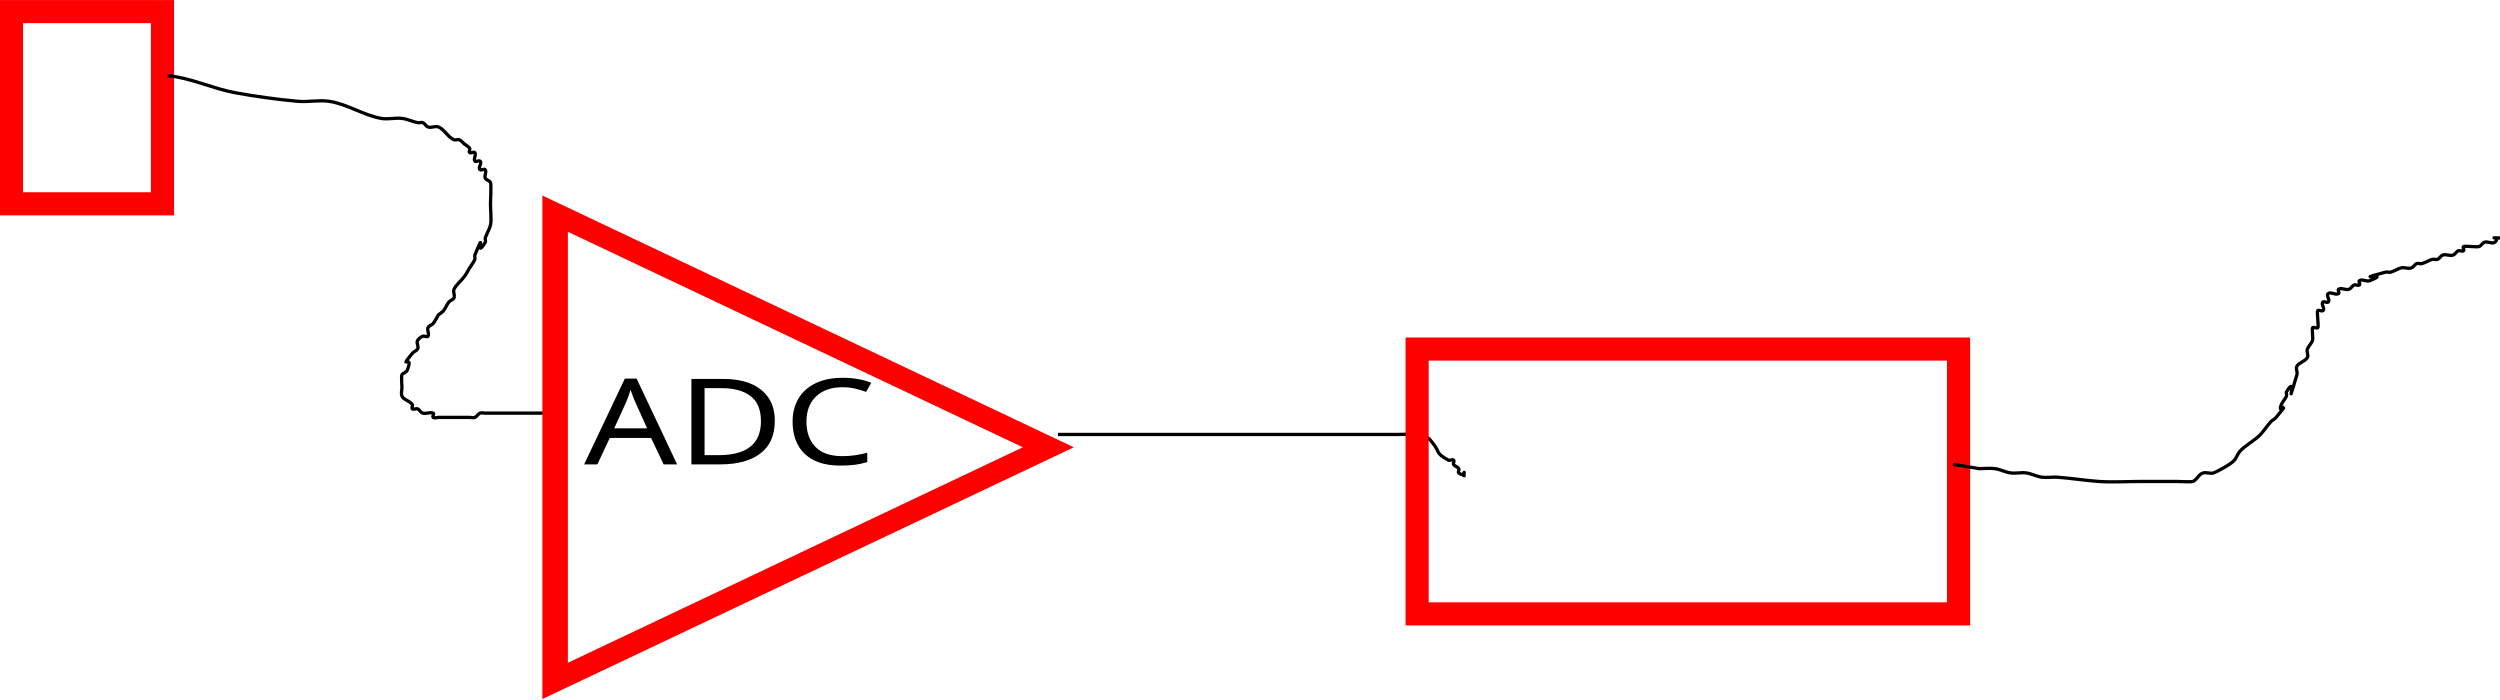
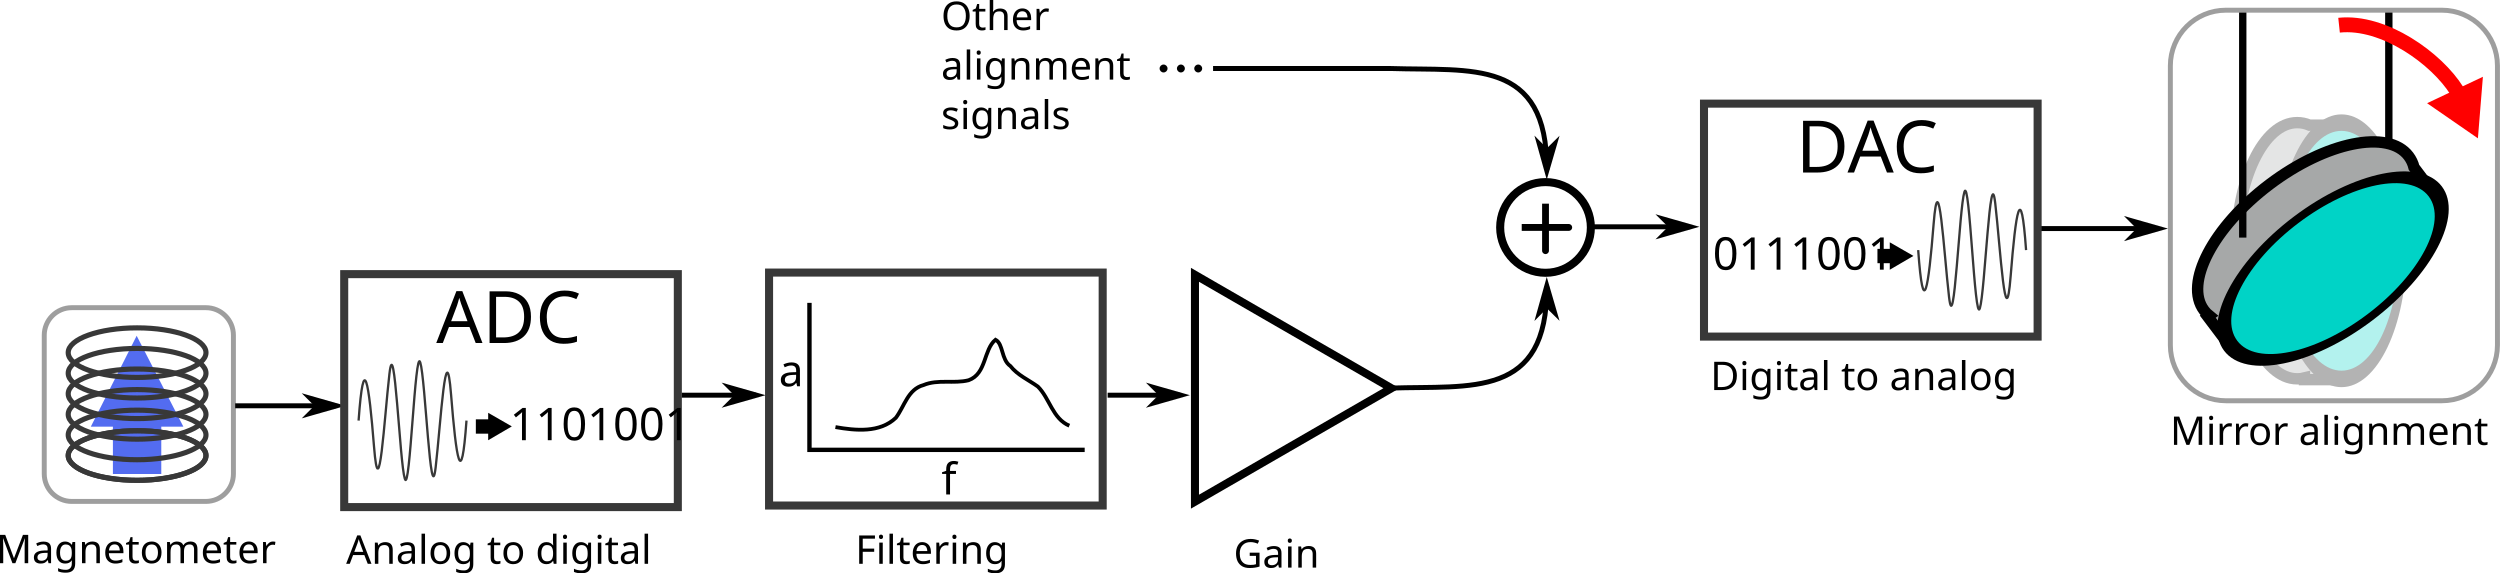
- <svg xmlns="http://www.w3.org/2000/svg" width="494.938" height="138.389" id="svg4370" version="1.1">
-   <defs id="defs4372" />
-   <g id="layer1" transform="translate(-23.5,-28.59375)">
-     <rect style="fill:none;stroke:#ff0000;stroke-width:4.575;stroke-miterlimit:4;stroke-opacity:1;stroke-dasharray:none;stroke-dashoffset:0" id="rect4378" width="29.889" height="38.053" x="25.776" y="30.892" />
-     <path style="fill:none;stroke:#000000;stroke-width:0.654px;stroke-linecap:butt;stroke-linejoin:miter;stroke-opacity:1" d="m 56.696,43.576 c 4.705,0.445 8.837,2.551 13.399,3.383 4.08,0.744 8.214,1.313 12.368,1.691 2.049,0.187 4.156,-0.303 6.184,0 3.641,0.543 6.695,2.724 10.307,3.383 1.341,0.245 2.762,-0.159 4.123,0 1.076,0.126 2.038,0.629 3.092,0.846 0.333,0.068 0.723,-0.126 1.031,0 0.435,0.178 0.596,0.667 1.031,0.846 0.615,0.252 1.447,-0.252 2.061,0 1.237,0.507 1.855,2.03 3.092,2.537 0.307,0.126 0.723,-0.126 1.031,0 0.435,0.178 0.687,0.564 1.031,0.846 0.344,0.282 0.813,0.489 1.031,0.846 0.154,0.252 -0.243,0.646 0,0.846 0.243,0.199 0.877,-0.252 1.031,0 0.307,0.504 -0.307,1.187 0,1.691 0.154,0.252 0.788,-0.199 1.031,0 0.486,0.399 -0.486,1.293 0,1.691 0.243,0.199 0.877,-0.252 1.031,0 0.307,0.504 -0.217,1.156 0,1.691 0.154,0.378 0.877,0.467 1.031,0.846 0.195,0.481 0,3.432 0,4.228 0,1.107 0.232,3.274 0,4.228 -0.213,0.874 -0.767,1.672 -1.031,2.537 -0.083,0.273 0.154,0.594 0,0.846 -2.358,3.87 0.427,-3.588 -2.061,2.537 -0.109,0.267 0.109,0.578 0,0.846 -0.243,0.598 -0.687,1.128 -1.031,1.691 -0.344,0.564 -0.635,1.151 -1.031,1.691 -0.637,0.871 -1.601,1.593 -2.061,2.537 -0.255,0.523 0.217,1.156 0,1.691 -0.154,0.378 -0.761,0.514 -1.031,0.846 -0.426,0.524 -0.605,1.167 -1.031,1.691 -0.27,0.332 -0.687,0.564 -1.031,0.846 -0.344,0.564 -0.605,1.167 -1.031,1.691 -0.27,0.332 -0.877,0.467 -1.031,0.846 -0.217,0.535 0.307,1.187 0,1.691 -0.154,0.252 -0.723,-0.126 -1.031,0 -0.435,0.178 -0.813,0.489 -1.031,0.846 -0.307,0.504 0.307,1.187 0,1.691 -0.217,0.357 -0.761,0.514 -1.031,0.846 -3.001,3.693 0.457,-0.279 -1.031,3.383 -0.154,0.378 -0.813,0.489 -1.031,0.846 -0.157,0.257 0,2.156 0,2.537 0,0.564 -0.217,1.156 0,1.691 0.307,0.756 1.627,0.978 2.061,1.691 0.154,0.252 -0.243,0.646 0,0.846 0.243,0.199 0.723,-0.126 1.031,0 0.435,0.178 0.57,0.72 1.031,0.846 0.652,0.178 1.447,-0.252 2.061,0 0.307,0.126 -0.243,0.646 0,0.846 0.243,0.199 0.687,0 1.031,0 2.061,0 4.123,0 6.184,0 0.344,0 0.723,0.126 1.031,0 0.435,-0.178 0.596,-0.667 1.031,-0.846 0.307,-0.126 0.687,0 1.031,0 0.344,0 0.687,0 1.031,0 1.718,0 3.436,0 5.153,0 2.748,0 5.497,0 8.245,0 0.344,0 0.788,0.199 1.031,0 0.243,-0.199 0,-0.564 0,-0.846" id="path4380" />
-     <path style="fill:none;stroke:#ff0000;stroke-width:7;stroke-miterlimit:4;stroke-opacity:1;stroke-dasharray:none;stroke-dashoffset:0" id="path4386" d="m 312.03,92.795 135.34,78.138 -135.34,78.138 z" transform="matrix(0.7214665,0,0,0.5919401,-91.72042,15.96365)" />
-     <text xml:space="preserve" style="font-size:26.14px;font-style:normal;font-weight:normal;line-height:125%;letter-spacing:0px;word-spacing:0px;fill:#000000;fill-opacity:1;stroke:none;font-family:Sans" x="126.041" y="133.064" id="text4388" transform="scale(1.104,0.9057968)">
-       <tspan id="tspan4390" x="126.041" y="133.064">ADC</tspan>
+ <svg xmlns="http://www.w3.org/2000/svg" version="1.1" id="svg4370" height="115.558" width="505.042">
+   <defs id="defs4372">
+     <marker style="overflow:visible" id="InfiniteLineEnd" refX="0" refY="0" orient="auto">
+       <g id="g4094">
+         <circle id="circle4096" r="0.8" cy="0" cx="3" />
+         <circle id="circle4098" r="0.8" cy="0" cx="6.5" />
+         <circle id="circle4100" r="0.8" cy="0" cx="10" />
+       </g>
+     </marker>
+     <marker orient="auto" refY="0" refX="0" id="Arrow1Mstart" style="overflow:visible">
+       <path id="path3864" d="M 0,0 5,-5 -12.5,0 5,5 0,0 z" style="fill-rule:evenodd;stroke:#000000;stroke-width:1pt;marker-start:none" transform="matrix(0.4,0,0,0.4,4,0)" />
+     </marker>
+     <marker orient="auto" refY="0" refX="0" id="Arrow1Mend" style="overflow:visible">
+       <path id="path3867" d="M 0,0 5,-5 -12.5,0 5,5 0,0 z" style="fill-rule:evenodd;stroke:#000000;stroke-width:1pt;marker-start:none" transform="matrix(-0.4,0,0,-0.4,-4,0)" />
+     </marker>
+     <marker orient="auto" refY="0" refX="0" id="Arrow1Lend" style="overflow:visible">
+       <path id="path3861" d="M 0,0 5,-5 -12.5,0 5,5 0,0 z" style="fill-rule:evenodd;stroke:#000000;stroke-width:1pt;marker-start:none" transform="matrix(-0.8,0,0,-0.8,-10,0)" />
+     </marker>
+   </defs>
+   <path id="rect4299-8" d="m 18.35,86.188 4.458,0 0,9.57 9.774,0 0,-9.57 4.458,0 -9.431,-18.359 -9.26,18.359 z" style="fill:#536cf0;fill-opacity:1;stroke:none" />
+   <g id="layer1" transform="translate(-19.73947,-41.79054)">
+     <path id="path4452" d="m 502.323,89.796 c 0,-45.918 0,-45.918 0,-45.918" style="fill:none;stroke:#000000;stroke-width:1.486px;stroke-linecap:butt;stroke-linejoin:miter;stroke-opacity:1" />
+     <path style="fill:none;stroke:#000000;stroke-width:1.583;stroke-miterlimit:4;stroke-opacity:1;stroke-dasharray:none" id="path4338" d="m 344.325,69.817 -38.631,22.304 0,-44.607 z" transform="matrix(1.027381,0,0,1.027381,-52.92192,48.4936)" />
+     <g id="g4384" transform="matrix(0.8845464,0,0,0.8845464,3.7927,6.690055)">
+       <path transform="translate(22.07143,32.87946)" d="m 359.286,58.746 c 0,5.72 -4.637,10.357 -10.357,10.357 -5.72,0 -10.357,-4.637 -10.357,-10.357 0,-5.72 4.637,-10.357 10.357,-10.357 5.72,0 10.357,4.637 10.357,10.357 z" id="path4378" style="fill:none;stroke:#000000;stroke-width:1.839;stroke-miterlimit:4;stroke-opacity:1;stroke-dasharray:none;stroke-dashoffset:0" />
+       <path id="path4380" d="m 371,86.191 c 0,11.147 0,10.868 0,10.868" style="fill:none;stroke:#000000;stroke-width:1.561px;stroke-linecap:butt;stroke-linejoin:miter;stroke-opacity:1" />
+       <path style="fill:none;stroke:#000000;stroke-width:1.561px;stroke-linecap:butt;stroke-linejoin:miter;stroke-opacity:1" d="m 365.566,91.625 c 11.147,0 10.868,0 10.868,0" id="path4382" />
+     </g>
+     <g id="g3023" transform="matrix(1.210143,0,0,1.210143,-14.28202,29.21076)">
+       <path transform="matrix(0.8586118,0,0,0.8586118,23.86173,35.23151)" d="m 45,39.639 c 0,2.663 -5.996,4.821 -13.393,4.821 -7.397,0 -13.393,-2.159 -13.393,-4.821 0,-2.663 5.996,-4.821 13.393,-4.821 7.397,0 13.393,2.159 13.393,4.821 z" id="path2995" style="fill:none;stroke:#383838;stroke-width:1;stroke-miterlimit:4;stroke-opacity:1;stroke-dasharray:none;stroke-dashoffset:0" />
+       <path style="fill:none;stroke:#383838;stroke-width:1;stroke-miterlimit:4;stroke-opacity:1;stroke-dasharray:none;stroke-dashoffset:0" id="path3011" d="m 45,39.639 c 0,2.663 -5.996,4.821 -13.393,4.821 -7.397,0 -13.393,-2.159 -13.393,-4.821 0,-2.663 5.996,-4.821 13.393,-4.821 7.397,0 13.393,2.159 13.393,4.821 z" transform="matrix(0.8586118,0,0,0.8586118,23.86173,38.66596)" />
+       <path transform="matrix(0.8586118,0,0,0.8586118,23.86173,42.1004)" d="m 45,39.639 c 0,2.663 -5.996,4.821 -13.393,4.821 -7.397,0 -13.393,-2.159 -13.393,-4.821 0,-2.663 5.996,-4.821 13.393,-4.821 7.397,0 13.393,2.159 13.393,4.821 z" id="path3013" style="fill:none;stroke:#383838;stroke-width:1;stroke-miterlimit:4;stroke-opacity:1;stroke-dasharray:none;stroke-dashoffset:0" />
+       <path style="fill:none;stroke:#383838;stroke-width:1;stroke-miterlimit:4;stroke-opacity:1;stroke-dasharray:none;stroke-dashoffset:0" id="path3015" d="m 45,39.639 c 0,2.663 -5.996,4.821 -13.393,4.821 -7.397,0 -13.393,-2.159 -13.393,-4.821 0,-2.663 5.996,-4.821 13.393,-4.821 7.397,0 13.393,2.159 13.393,4.821 z" transform="matrix(0.8586118,0,0,0.8586118,23.86173,45.53485)" />
+       <path transform="matrix(0.8586118,0,0,0.8586118,23.86173,48.9693)" d="m 45,39.639 c 0,2.663 -5.996,4.821 -13.393,4.821 -7.397,0 -13.393,-2.159 -13.393,-4.821 0,-2.663 5.996,-4.821 13.393,-4.821 7.397,0 13.393,2.159 13.393,4.821 z" id="path3017" style="fill:none;stroke:#383838;stroke-width:1;stroke-miterlimit:4;stroke-opacity:1;stroke-dasharray:none;stroke-dashoffset:0" />
+       <path style="fill:none;stroke:#383838;stroke-width:1;stroke-miterlimit:4;stroke-opacity:1;stroke-dasharray:none;stroke-dashoffset:0" id="path3019" d="m 45,39.639 c 0,2.663 -5.996,4.821 -13.393,4.821 -7.397,0 -13.393,-2.159 -13.393,-4.821 0,-2.663 5.996,-4.821 13.393,-4.821 7.397,0 13.393,2.159 13.393,4.821 z" transform="matrix(0.8586118,0,0,0.8586118,23.86173,52.40375)" />
+       <path transform="matrix(0.8586118,0,0,0.8586118,23.86173,52.40375)" d="m 45,39.639 c 0,2.663 -5.996,4.821 -13.393,4.821 -7.397,0 -13.393,-2.159 -13.393,-4.821 0,-2.663 5.996,-4.821 13.393,-4.821 7.397,0 13.393,2.159 13.393,4.821 z" id="path3021" style="fill:none;stroke:#383838;stroke-width:1;stroke-miterlimit:4;stroke-opacity:1;stroke-dasharray:none;stroke-dashoffset:0" />
+     </g>
+     <g id="g4429" transform="matrix(0.8644979,0,0,1.812075,82.24342,95.32909)" style="opacity:0.3">
+       <path style="fill:#a6a8a8;fill-opacity:1;stroke:#000000;stroke-width:1.27;stroke-miterlimit:4;stroke-opacity:1;stroke-dasharray:none;stroke-dashoffset:0" d="m 435.531,-44.469 c -3.764,0 -6.812,6.391 -6.812,14.281 0,7.89 3.048,14.281 6.812,14.281 0.277,0 0.544,-0.026 0.812,-0.094 l 0,0.188 4.188,0 0,-4.719 c 1.117,-2.544 1.812,-5.926 1.812,-9.656 0,-3.73 -0.696,-7.112 -1.812,-9.656 l 0,-4.344 -3.625,0 c -0.444,-0.19 -0.904,-0.281 -1.375,-0.281 z" transform="matrix(2.096101,0,0,1,-448.4141,28.59375)" id="path4427" />
+       <path transform="translate(29.86317,28.59375)" d="m 459.286,-30.183 c 0,7.89 -6.396,14.286 -14.286,14.286 -7.89,0 -14.286,-6.396 -14.286,-14.286 0,-7.89 6.396,-14.286 14.286,-14.286 7.89,0 14.286,6.396 14.286,14.286 z" id="path4425" style="fill:#00d3c6;fill-opacity:1;stroke:#000000;stroke-width:1.839;stroke-miterlimit:4;stroke-opacity:1;stroke-dasharray:none;stroke-dashoffset:0" />
+     </g>
+     <g transform="matrix(0.5205984,0.6901695,-1.446665,1.091227,241.5305,-229.949)" id="g4446">
+       <path id="path4448" transform="matrix(2.096101,0,0,1,-448.4141,28.59375)" d="m 435.531,-44.469 c -3.764,0 -6.812,6.391 -6.812,14.281 0,7.89 3.048,14.281 6.812,14.281 0.277,0 0.544,-0.026 0.812,-0.094 l 0,0.188 4.188,0 0,-4.719 c 1.117,-2.544 1.812,-5.926 1.812,-9.656 0,-3.73 -0.696,-7.112 -1.812,-9.656 l 0,-4.344 -3.625,0 c -0.444,-0.19 -0.904,-0.281 -1.375,-0.281 z" style="fill:#a6a8a8;fill-opacity:1;stroke:#000000;stroke-width:1.27;stroke-miterlimit:4;stroke-opacity:1;stroke-dasharray:none;stroke-dashoffset:0" />
+       <path style="fill:#00d3c6;fill-opacity:1;stroke:#000000;stroke-width:1.839;stroke-miterlimit:4;stroke-opacity:1;stroke-dasharray:none;stroke-dashoffset:0" id="path4450" d="m 459.286,-30.183 c 0,7.89 -6.396,14.286 -14.286,14.286 -7.89,0 -14.286,-6.396 -14.286,-14.286 0,-7.89 6.396,-14.286 14.286,-14.286 7.89,0 14.286,6.396 14.286,14.286 z" transform="translate(29.86317,28.59375)" />
+     </g>
+     <path style="fill:none;stroke:#000000;stroke-width:1.486px;stroke-linecap:butt;stroke-linejoin:miter;stroke-opacity:1" d="m 472.812,89.796 c 0,-45.918 0,-45.918 0,-45.918" id="path4433" />
+     <path style="fill:none;stroke:#ff0000;stroke-width:3;stroke-linecap:butt;stroke-linejoin:miter;stroke-miterlimit:4;stroke-opacity:1;stroke-dasharray:none" d="m 492.267,46.881 c 9.063,-0.969 19.763,6.769 23.801,13.255 0.434,0.749 0.9,1.512 0.947,2.402" id="path4456" />
+     <path style="fill:#ff0000;fill-opacity:1;stroke:#ff0000;stroke-width:3;stroke-miterlimit:4;stroke-opacity:1;stroke-dasharray:none;stroke-dashoffset:0" id="path4465" d="m 483.574,47.677 -13.104,-3.511 9.593,-9.593 z" transform="matrix(0.6262446,0.2235597,-0.2235597,0.6262446,227.2868,-70.03509)" />
+     <text xml:space="preserve" style="font-size:8px;font-style:normal;font-weight:normal;line-height:125%;letter-spacing:0px;word-spacing:0px;fill:#000000;fill-opacity:1;stroke:none;font-family:Sans" x="18.954" y="155.562" id="text4473">
+       <tspan id="tspan4475" x="18.954" y="155.562">Magnetometer</tspan>
    </text>
-     <path style="fill:none;stroke:#000000;stroke-width:0.654px;stroke-linecap:butt;stroke-linejoin:miter;stroke-opacity:1" d="m 232.939,114.609 c 1.718,0 3.436,0 5.153,0 2.748,0 5.497,0 8.245,0 13.742,0 27.484,0 41.227,0 4.123,0 8.245,0 12.368,0 0.539,0 3.852,-0.111 4.123,0 0.435,0.178 0.596,0.667 1.031,0.846 1.825,0.748 0.352,-1.258 2.061,0.846 1.521,1.872 0.417,1.919 3.092,3.383 0.286,0.156 0.788,-0.199 1.031,0 0.243,0.199 -0.154,0.594 0,0.846 0.217,0.357 0.813,0.489 1.031,0.846 0.154,0.252 -0.243,0.646 0,0.846 1.374,1.128 1.031,-1.409 1.031,0.846" id="path4392" />
-     <rect style="fill:none;stroke:#ff0000;stroke-width:4.575;stroke-miterlimit:4;stroke-opacity:1;stroke-dasharray:none;stroke-dashoffset:0" id="rect4394" width="107.189" height="52.429" x="304.055" y="97.697" />
-     <path style="fill:none;stroke:#000000;stroke-width:0.654px;stroke-linecap:butt;stroke-linejoin:miter;stroke-opacity:1" d="m 410.214,120.529 c 1.718,0.282 3.436,0.564 5.153,0.846 1.031,0 2.075,-0.139 3.092,0 1.072,0.147 2.02,0.699 3.092,0.846 1.017,0.139 2.075,-0.139 3.092,0 1.072,0.147 2.02,0.699 3.092,0.846 1.017,0.139 2.066,-0.077 3.092,0 2.758,0.206 5.485,0.657 8.245,0.846 2.663,0.182 5.55,0 8.245,0 2.405,0 4.81,0 7.215,0 0.464,0 2.778,0.129 3.092,0 0.869,-0.357 1.139,-1.439 2.061,-1.691 0.652,-0.178 1.423,0.209 2.061,0 0.439,-0.144 3.415,-1.666 4.123,-2.537 0.426,-0.524 0.605,-1.167 1.031,-1.691 0.886,-1.09 3.114,-2.279 4.123,-3.383 0.743,-0.813 1.318,-1.724 2.061,-2.537 0.292,-0.319 0.761,-0.514 1.031,-0.846 3.471,-4.272 0.008,-0.02 1.031,-2.537 0.243,-0.598 0.788,-1.093 1.031,-1.691 0.109,-0.267 -0.154,-0.594 0,-0.846 2.433,-3.993 -0.542,5.161 2.061,-3.383 0.167,-0.547 -0.307,-1.187 0,-1.691 0.435,-0.713 1.627,-0.978 2.061,-1.691 0.307,-0.504 -0.217,-1.156 0,-1.691 0.243,-0.598 0.788,-1.093 1.031,-1.691 0.134,-0.329 -0.16,-2.406 0,-2.537 0.243,-0.199 0.788,0.199 1.031,0 0.248,-0.203 -0.248,-3.179 0,-3.383 0.243,-0.199 0.788,0.199 1.031,0 0.486,-0.399 -0.486,-1.293 0,-1.691 0.243,-0.199 0.788,0.199 1.031,0 0.486,-0.399 -0.486,-1.293 0,-1.691 0.486,-0.399 1.575,0.399 2.061,0 0.243,-0.199 -0.243,-0.646 0,-0.846 0.486,-0.399 1.447,0.252 2.061,0 0.435,-0.178 0.596,-0.667 1.031,-0.846 0.307,-0.126 0.788,0.199 1.031,0 0.243,-0.199 -0.243,-0.646 0,-0.846 0.486,-0.399 1.447,0.252 2.061,0 4.717,-1.935 -4.374,0.35 3.092,-1.691 0.326,-0.089 0.705,0.089 1.031,0 0.729,-0.199 1.333,-0.646 2.061,-0.846 0.652,-0.178 1.447,0.252 2.061,0 0.435,-0.178 0.596,-0.667 1.031,-0.846 0.307,-0.126 0.705,0.089 1.031,0 0.729,-0.199 1.333,-0.646 2.061,-0.846 0.326,-0.089 0.723,0.126 1.031,0 0.435,-0.178 0.596,-0.667 1.031,-0.846 0.615,-0.252 1.447,0.252 2.061,0 0.435,-0.178 0.596,-0.667 1.031,-0.846 0.307,-0.126 0.788,0.199 1.031,0 0.243,-0.199 -0.243,-0.646 0,-0.846 0.211,-0.173 2.683,0.168 3.092,0 0.435,-0.178 0.596,-0.667 1.031,-0.846 0.615,-0.252 1.575,0.399 2.061,0 1.374,-1.128 -1.718,-0.846 1.031,-0.846" id="path4396" />
+     <text id="text4477" y="155.685" x="89.669" style="font-size:8px;font-style:normal;font-weight:normal;line-height:125%;letter-spacing:0px;word-spacing:0px;fill:#000000;fill-opacity:1;stroke:none;font-family:Sans" xml:space="preserve">
+       <tspan y="155.685" x="89.669" id="tspan4479">Analog to digital</tspan>
+     </text>
+     <text xml:space="preserve" style="font-size:8px;font-style:normal;font-weight:normal;line-height:125%;letter-spacing:0px;word-spacing:0px;fill:#000000;fill-opacity:1;stroke:none;font-family:Sans" x="192.526" y="155.685" id="text4481">
+       <tspan id="tspan4483" x="192.526" y="155.685">Filtering</tspan>
+     </text>
+     <text id="text4485" y="156.46" x="268.954" style="font-size:8px;font-style:normal;font-weight:normal;line-height:125%;letter-spacing:0px;word-spacing:0px;fill:#000000;fill-opacity:1;stroke:none;font-family:Sans" xml:space="preserve">
+       <tspan y="156.46" x="268.954" id="tspan4487">Gain</tspan>
+     </text>
+     <text xml:space="preserve" style="font-size:8px;font-style:normal;font-weight:normal;line-height:125%;letter-spacing:0px;word-spacing:0px;fill:#000000;fill-opacity:1;stroke:none;font-family:Sans" x="365.258" y="120.595" id="text4489">
+       <tspan id="tspan4491" x="365.258" y="120.595">Digital to analog</tspan>
+     </text>
+     <text id="text4493" y="131.666" x="458.138" style="font-size:8px;font-style:normal;font-weight:normal;line-height:125%;letter-spacing:0px;word-spacing:0px;fill:#000000;fill-opacity:1;stroke:none;font-family:Sans" xml:space="preserve">
+       <tspan y="131.666" x="458.138" id="tspan4495">Mirror alignment</tspan>
+     </text>
+     <path style="fill:none;stroke:#000000;stroke-width:1px;stroke-linecap:butt;stroke-linejoin:miter;stroke-opacity:1;marker-end:url(#Arrow1Mend)" d="m 133.929,93.031 15,0" id="path4687" transform="translate(23.5,28.59375)" />
+     <path style="fill:none;stroke:#000000;stroke-width:1px;stroke-linecap:butt;stroke-linejoin:miter;stroke-opacity:1;marker-end:url(#Arrow1Mend)" d="m 220,93.031 14.643,0" id="path4689" transform="translate(23.5,28.59375)" />
+     <path style="fill:none;stroke:#000000;stroke-width:1px;stroke-linecap:butt;stroke-linejoin:miter;stroke-opacity:1;marker-end:url(#Arrow1Mend)" d="m 341.446,87.607 19.643,0" id="path4691" />
+     <path style="fill:none;stroke:#000000;stroke-width:1px;stroke-linecap:butt;stroke-linejoin:miter;stroke-opacity:1;marker-end:url(#Arrow1Mend)" d="m 431.804,87.965 23.929,0" id="path4693" />
+     <rect style="fill:none;stroke:#9e9e9e;stroke-width:1;stroke-miterlimit:4;stroke-opacity:1;stroke-dasharray:none;stroke-dashoffset:0" id="rect4695" width="38.214" height="39.139" x="28.679" y="103.947" ry="5.566" />
+     <path style="fill:none;stroke:#000000;stroke-width:1px;stroke-linecap:butt;stroke-linejoin:miter;stroke-opacity:1;marker-end:url(#Arrow1Mend)" d="m 43.75,95.174 20.357,0" id="path4697" transform="translate(23.5,28.59375)" />
+     <rect ry="11.221" y="43.849" x="458.189" height="78.901" width="66.077" id="rect5619" style="fill:none;stroke:#9e9e9e;stroke-width:1;stroke-miterlimit:4;stroke-opacity:1;stroke-dasharray:none;stroke-dashoffset:0" />
+     <path style="fill:none;stroke:#000000;stroke-width:1px;stroke-linecap:butt;stroke-linejoin:miter;stroke-opacity:1;marker-end:url(#Arrow1Mend)" d="m 300.667,120.189 c 16.311,-0.54 31.678,2.183 31.552,-20.484" id="path5621" />
+     <path id="path5819" d="m 332.219,76.113 c 0.126,-22.667 -15.241,-19.945 -31.552,-20.484 l -35.867,0" style="fill:none;stroke:#000000;stroke-width:1px;stroke-linecap:butt;stroke-linejoin:miter;stroke-opacity:1;marker-start:url(#Arrow1Mstart);marker-end:url(#InfiniteLineEnd)" />
+     <text xml:space="preserve" style="font-size:8px;font-style:normal;font-weight:normal;line-height:125%;letter-spacing:0px;word-spacing:0px;fill:#000000;fill-opacity:1;stroke:none;font-family:Sans" x="209.86" y="47.869" id="text6575">
+       <tspan id="tspan6577" x="209.86" y="47.869">Other </tspan>
+       <tspan x="209.86" y="57.869" id="tspan6579">alignment </tspan>
+       <tspan x="209.86" y="67.869" id="tspan6581">signals</tspan>
+     </text>
+   </g>
+   <g id="g4341" transform="matrix(0.8845464,0,0,0.8845464,-3.275721,0.2480534)">
+     <rect y="90.922" x="105.815" height="53.204" width="76.194" id="rect3032" style="fill:none;stroke:#383838;stroke-width:1.839;stroke-miterlimit:4;stroke-opacity:1;stroke-dasharray:none;stroke-dashoffset:0" transform="translate(-23.5,-28.59375)" />
+     <path style="fill:none;stroke:#383838;stroke-width:0.529;stroke-miterlimit:4;stroke-opacity:1;stroke-dasharray:none;stroke-dashoffset:0" d="m 85.601,95.777 c 1.173,-16.322 2.346,-8.801 3.52,5.917 1.173,14.718 2.346,-6.381 3.52,-16.58 1.173,-10.2 2.346,20.298 3.52,23.959 1.173,3.661 2.346,-30.196 3.52,-26.592 1.173,3.603 2.346,34.113 3.52,23.959 1.173,-10.154 2.346,-31.273 3.52,-16.58 1.173,14.693 2.346,22.239 3.52,5.917" title="sin(x)" id="path3047" />
+     <text id="text3081" y="100.248" x="120.136" style="font-size:10.307px;font-style:normal;font-weight:normal;line-height:125%;letter-spacing:0px;word-spacing:0px;fill:#000000;fill-opacity:1;stroke:none;font-family:Sans" xml:space="preserve">
+       <tspan style="font-style:normal;font-variant:normal;font-weight:normal;font-stretch:normal;fill:#000000;fill-opacity:1;font-family:Trebuchet MS;-inkscape-font-specification:Trebuchet MS" y="100.248" x="120.136" id="tspan3083">1101001</tspan>
+     </text>
+     <path id="rect4299" d="m 115.194,94 0,1.494 -2.816,0 0,3.276 2.816,0 0,1.494 5.403,-3.161 -5.403,-3.104 z" style="fill:#000000;fill-opacity:1;stroke:none" />
+     <text id="text4305" y="78.064" x="103.333" style="font-size:16.552px;font-style:normal;font-weight:normal;line-height:125%;letter-spacing:0px;word-spacing:0px;fill:#000000;fill-opacity:1;stroke:none;font-family:Sans" xml:space="preserve">
+       <tspan y="78.064" x="103.333" id="tspan4307">ADC</tspan>
+     </text>
+   </g>
+   <g id="g4369" transform="matrix(0.8845464,0,0,0.8845464,-12.12119,0.2480534)">
+     <rect style="fill:none;stroke:#383838;stroke-width:1.839;stroke-miterlimit:4;stroke-opacity:1;stroke-dasharray:none;stroke-dashoffset:0" id="rect4309" width="76.194" height="53.204" x="212.845" y="90.565" transform="translate(-23.5,-28.59375)" />
+     <path id="path4311" d="m 228.007,125.853 c 4.584,0.803 10.127,1.368 13.791,-2.116 1.974,-2.601 2.723,-6.52 6.32,-7.479 3.287,-1.378 6.958,-0.26 10.296,-1.103 4.134,-1.491 3.373,-6.98 6.149,-9.253 1.814,0.949 1.272,4.552 3.39,6.007 1.663,2.103 4.173,3.173 6.284,4.691 2.724,2.717 3.339,7.313 7.185,8.942" style="fill:none;stroke:#000000;stroke-width:0.87px;stroke-linecap:butt;stroke-linejoin:miter;stroke-opacity:1" transform="translate(-23.5,-28.59375)" />
+     <path id="path4328" d="m 222.071,97.482 0,33.571 62.857,0" style="fill:none;stroke:#000000;stroke-width:1px;stroke-linecap:butt;stroke-linejoin:miter;stroke-opacity:1" transform="translate(-23.5,-28.59375)" />
+     <text xml:space="preserve" style="font-size:10.022px;font-style:normal;font-weight:normal;line-height:125%;letter-spacing:0px;word-spacing:0px;fill:#000000;fill-opacity:1;stroke:none;font-family:Sans" x="191.583" y="87.942" id="text4330">
+       <tspan id="tspan4332" x="191.583" y="87.942">a</tspan>
+     </text>
+     <text id="text4334" y="112.65" x="228.706" style="font-size:10.022px;font-style:normal;font-weight:normal;line-height:125%;letter-spacing:0px;word-spacing:0px;fill:#000000;fill-opacity:1;stroke:none;font-family:Sans" xml:space="preserve">
+       <tspan y="112.65" x="228.706" id="tspan4336">f</tspan>
+     </text>
+   </g>
+   <g id="g4350" transform="matrix(0.8845464,0,0,0.8845464,271.424,-34.1962)">
+     <rect transform="translate(-23.5,-28.59375)" style="fill:none;stroke:#383838;stroke-width:1.839;stroke-miterlimit:4;stroke-opacity:1;stroke-dasharray:none;stroke-dashoffset:0" id="rect4352" width="76.194" height="53.204" x="105.815" y="90.922" />
+     <path id="path4354" title="sin(x)" d="m 155.874,95.777 c -1.173,-16.322 -2.346,-8.801 -3.52,5.917 -1.173,14.718 -2.346,-6.381 -3.52,-16.58 -1.173,-10.2 -2.346,20.298 -3.52,23.959 -1.173,3.661 -2.346,-30.196 -3.52,-26.592 -1.173,3.603 -2.346,34.113 -3.52,23.959 -1.173,-10.154 -2.346,-31.273 -3.52,-16.58 -1.173,14.693 -2.346,22.239 -3.52,5.917" style="fill:none;stroke:#383838;stroke-width:0.529;stroke-miterlimit:4;stroke-opacity:1;stroke-dasharray:none;stroke-dashoffset:0" />
+     <text xml:space="preserve" style="font-size:10.307px;font-style:normal;font-weight:normal;line-height:125%;letter-spacing:0px;word-spacing:0px;fill:#000000;fill-opacity:1;stroke:none;font-family:Sans" x="84.33" y="100.248" id="text4356">
+       <tspan id="tspan4358" x="84.33" y="100.248" style="font-style:normal;font-variant:normal;font-weight:normal;font-stretch:normal;font-family:Trebuchet MS;-inkscape-font-specification:Trebuchet MS">0111001</tspan>
+     </text>
+     <path style="fill:#000000;fill-opacity:1;stroke:none" d="m 124.744,94 0,1.494 -2.816,0 0,3.276 2.816,0 0,1.494 5.403,-3.161 -5.403,-3.104 z" id="path4360" />
+     <text xml:space="preserve" style="font-size:16.552px;font-style:normal;font-weight:normal;line-height:125%;letter-spacing:0px;word-spacing:0px;fill:#000000;fill-opacity:1;stroke:none;font-family:Sans" x="103.333" y="78.064" id="text4362">
+       <tspan id="tspan4364" x="103.333" y="78.064">DAC</tspan>
+     </text>
  </g>
</svg>
